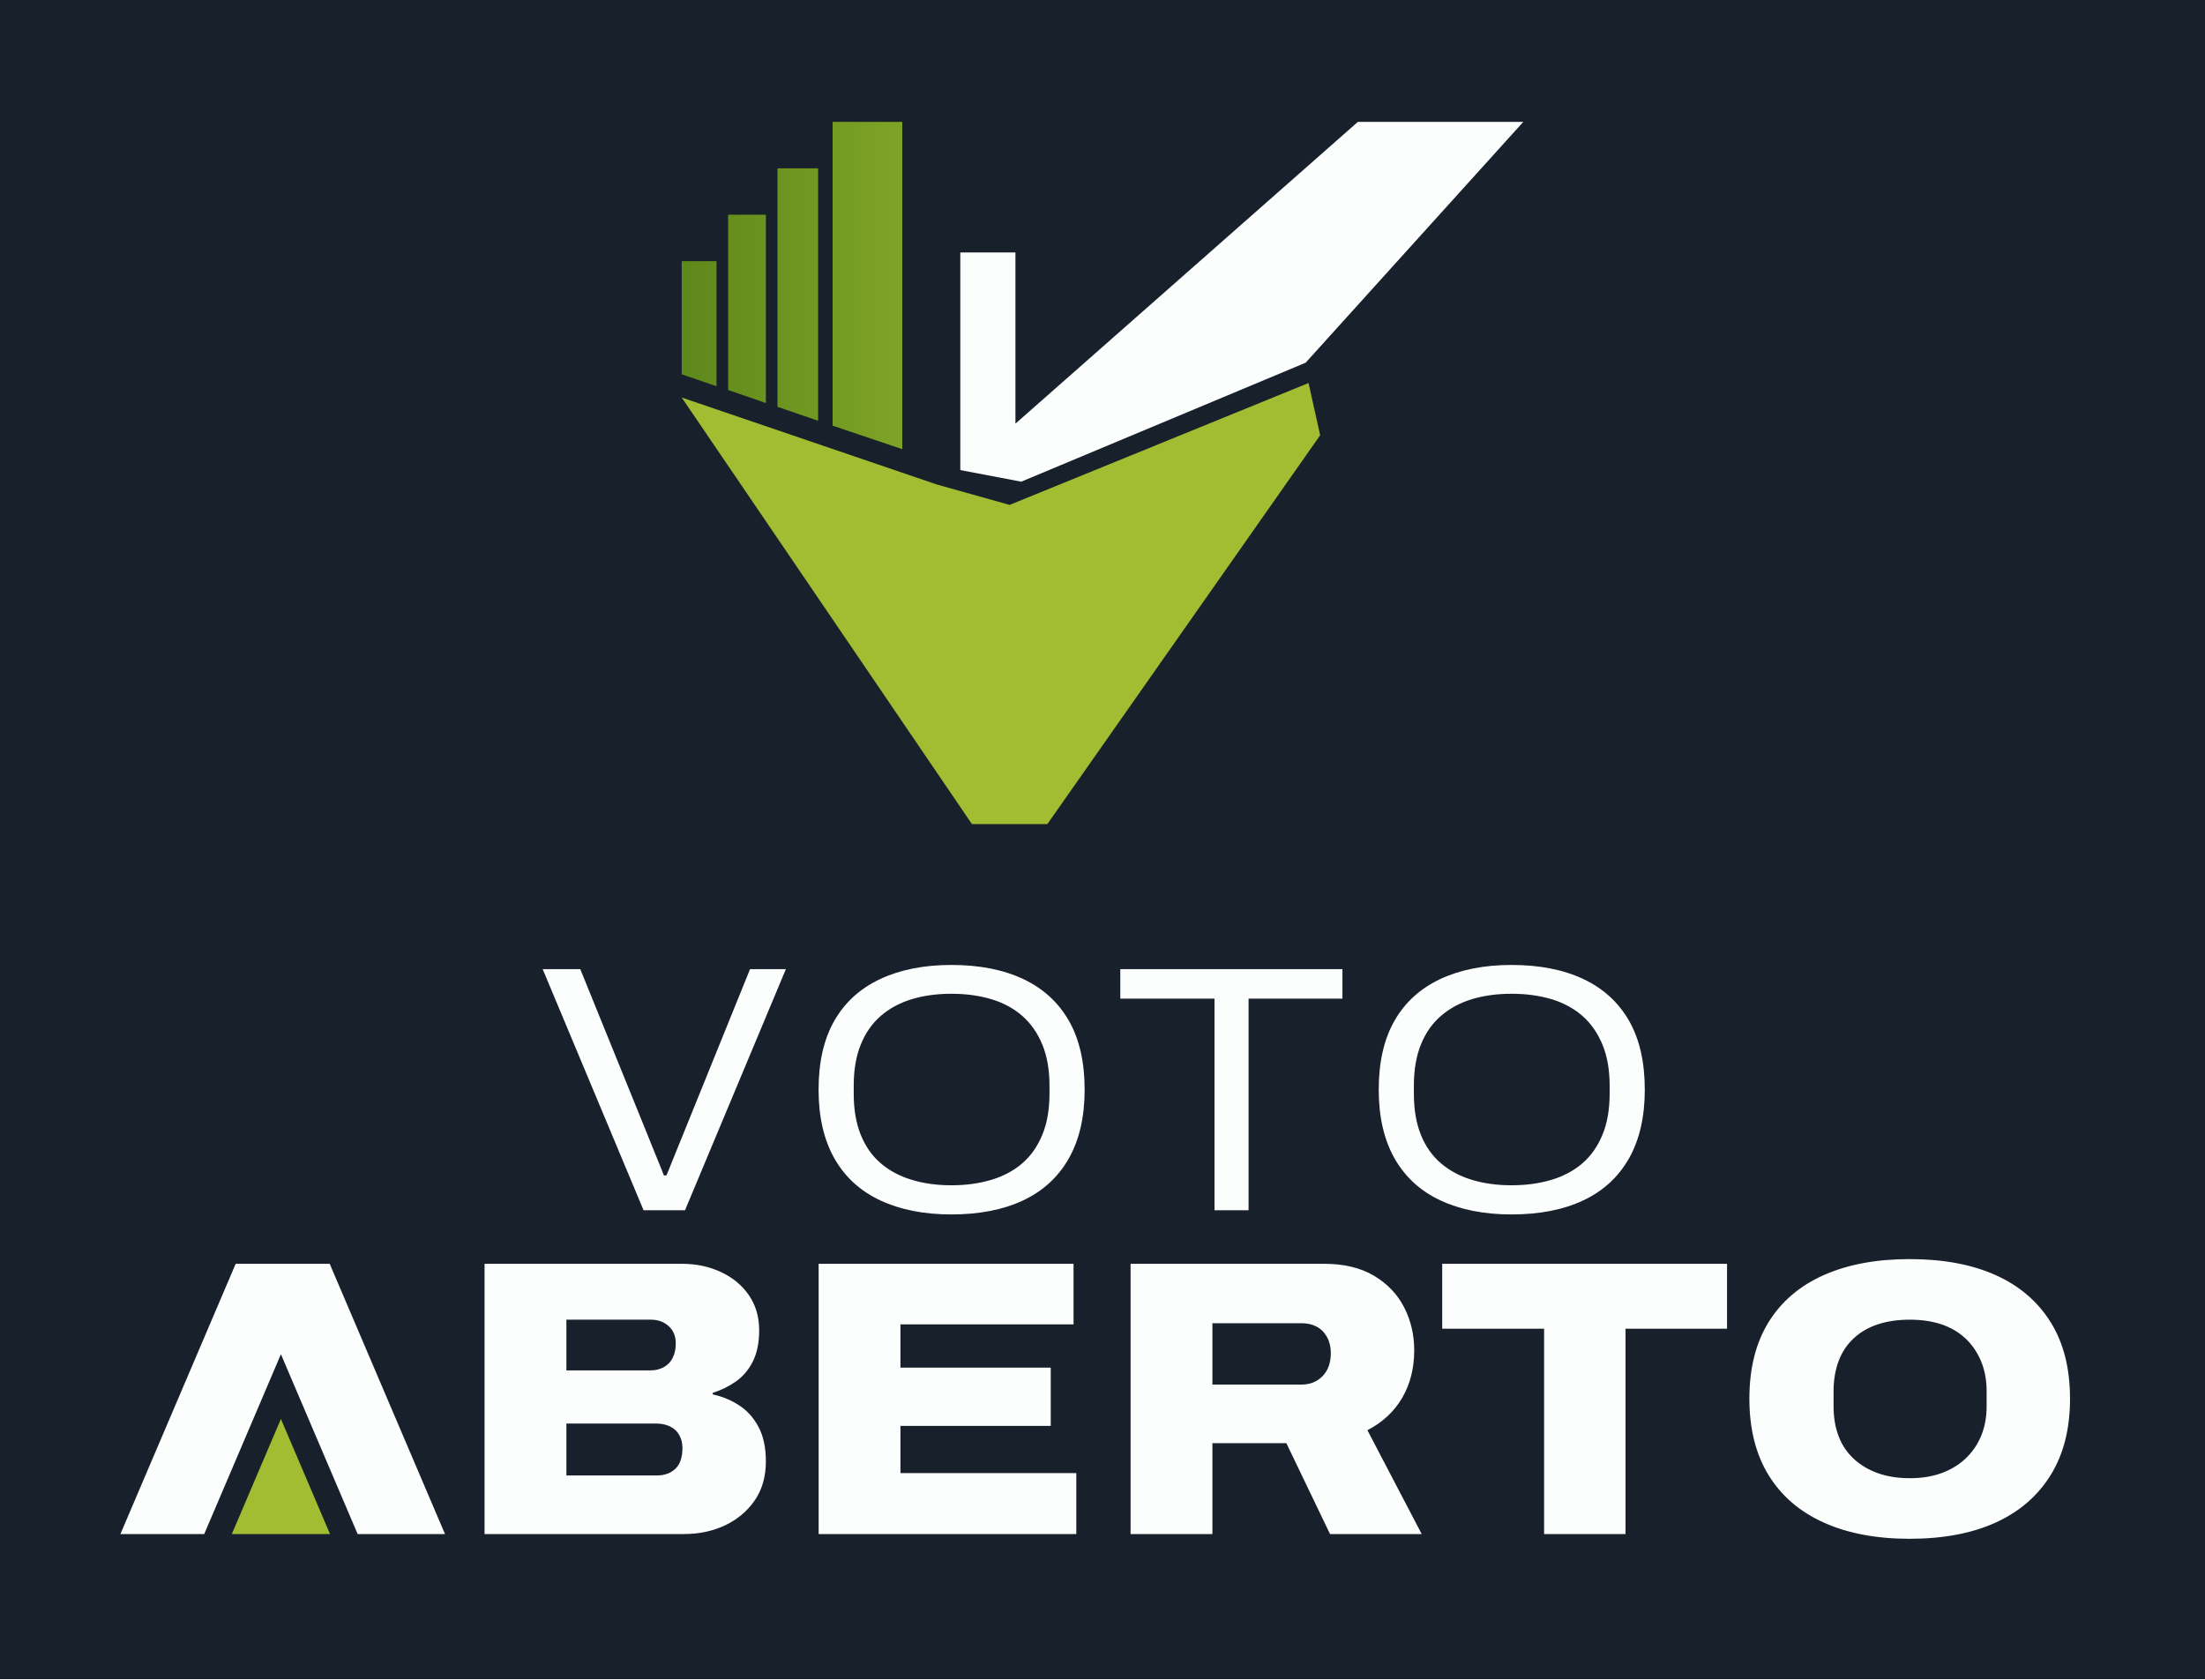
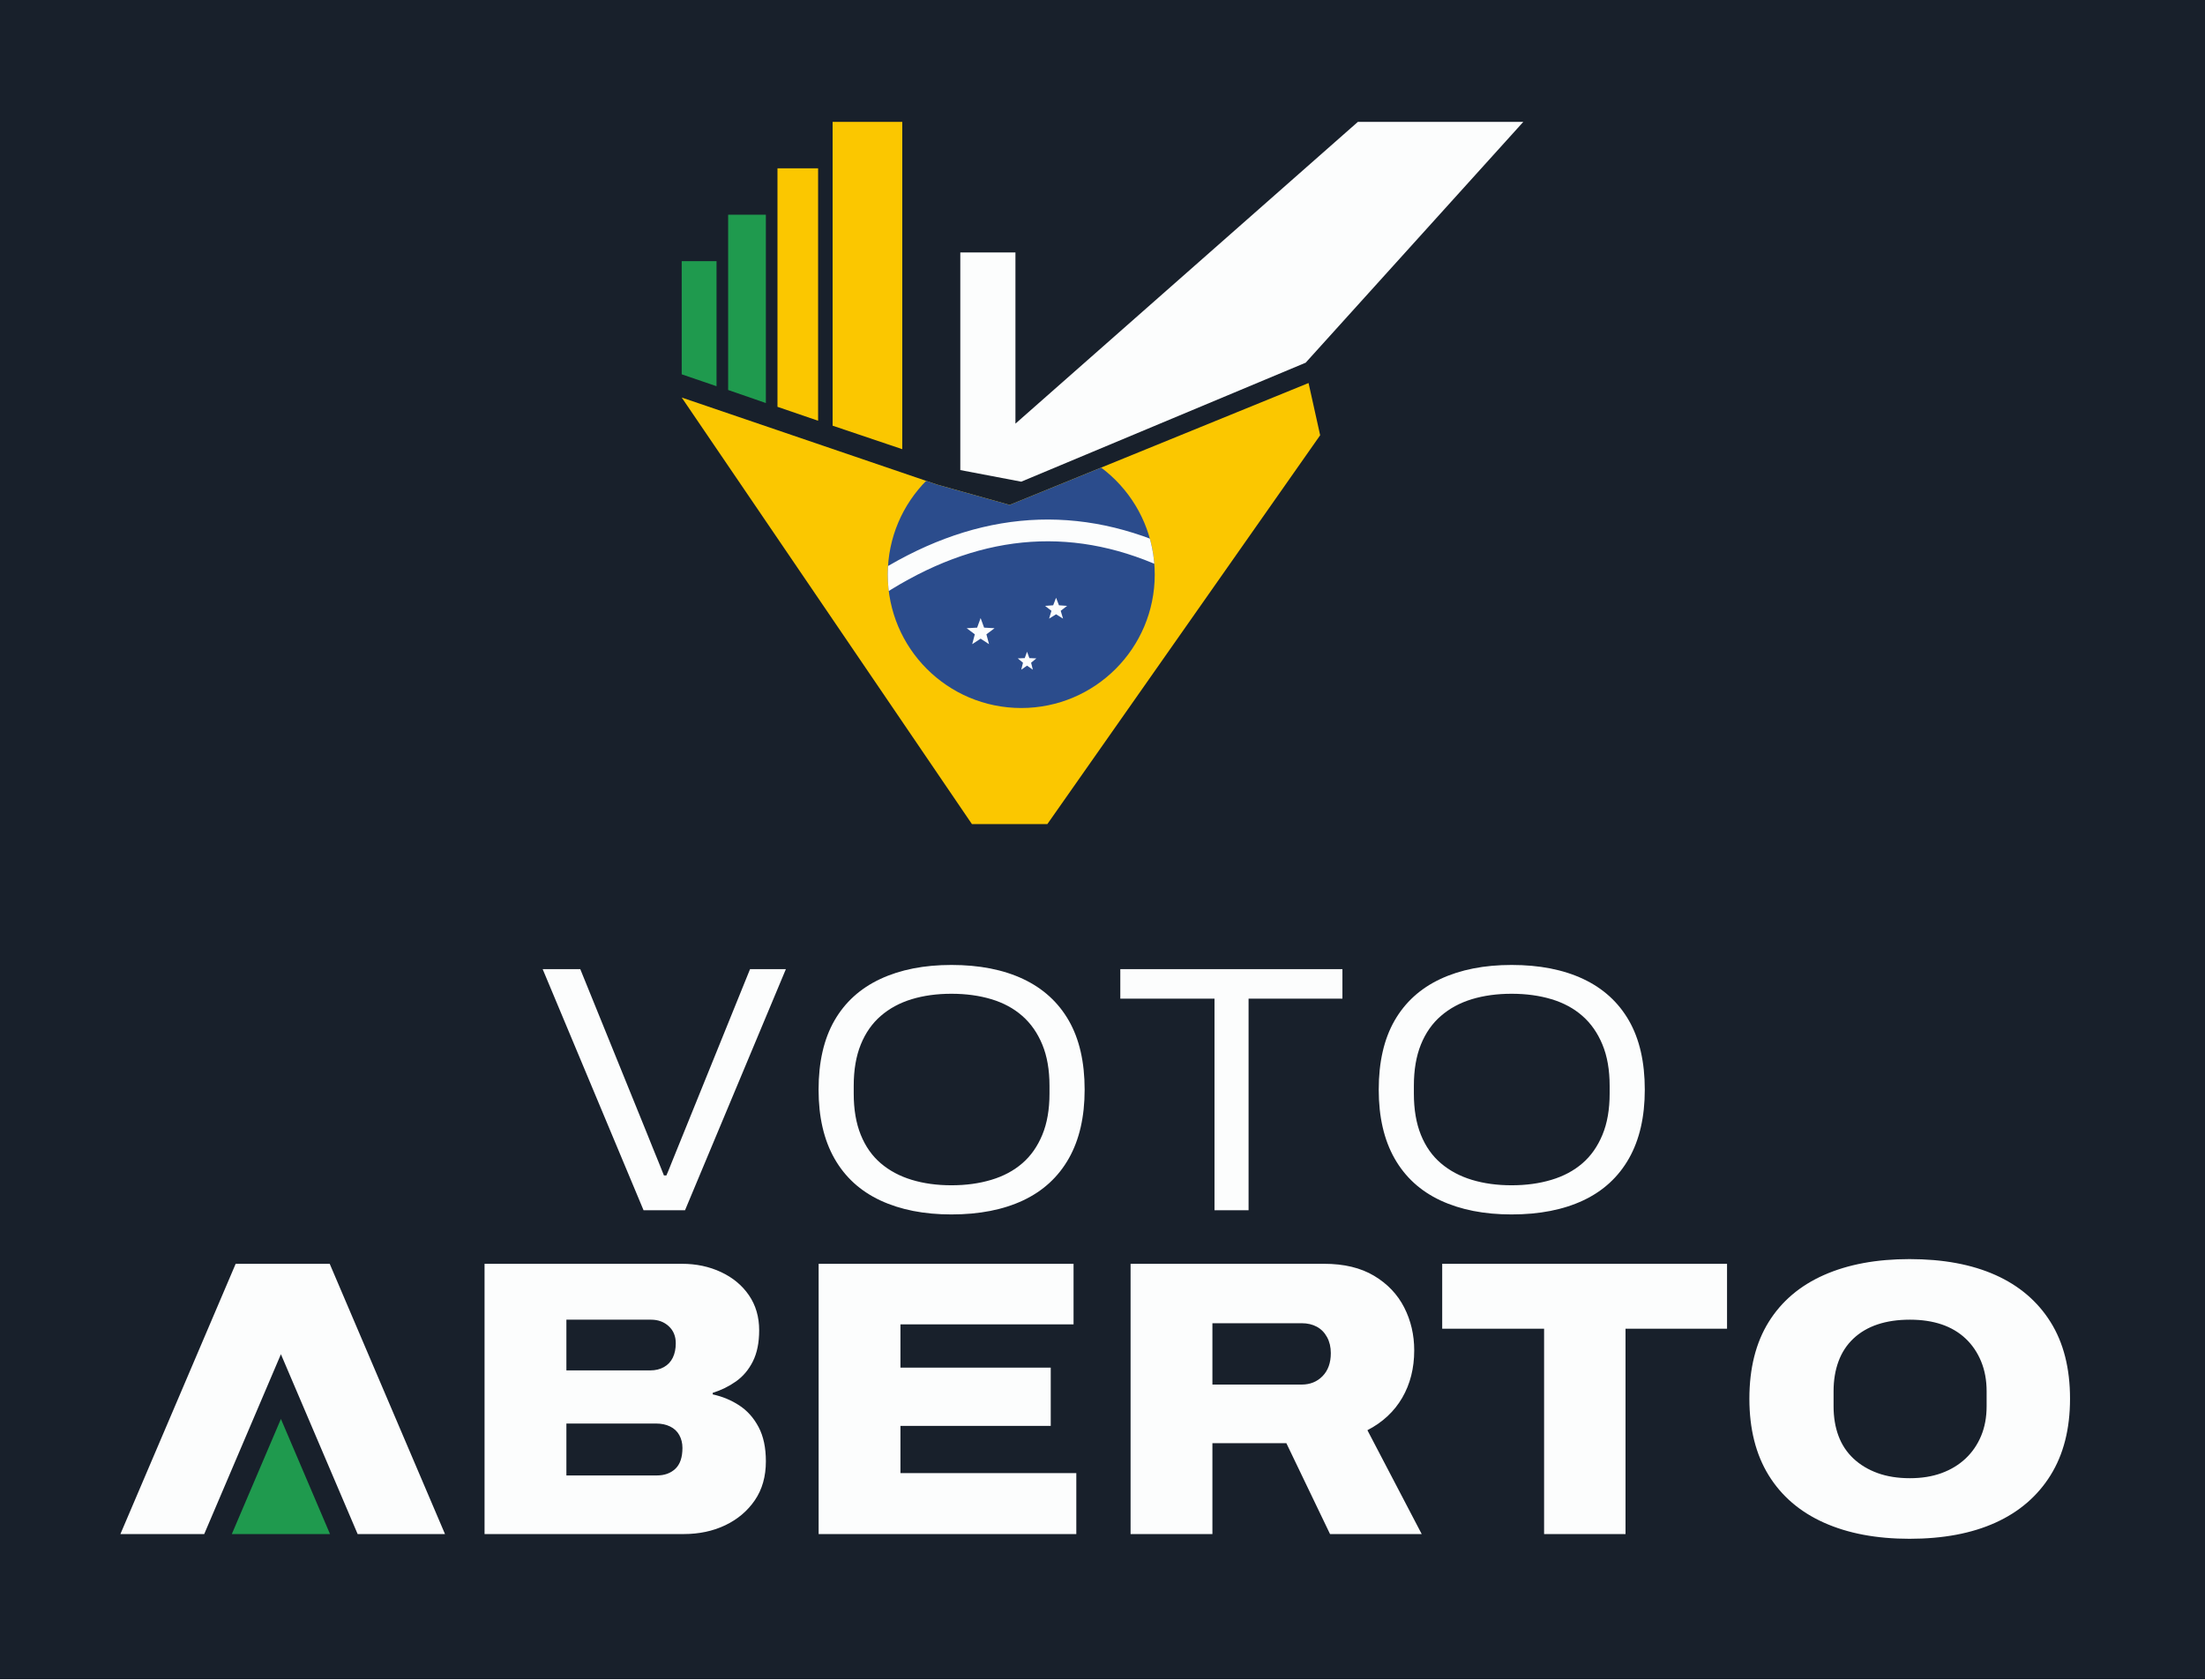
<svg xmlns="http://www.w3.org/2000/svg" viewBox="-40 -40 759.81 578.68" role="img" aria-label="Voto Aberto">
  <rect x="-40" y="-40" width="759.813" height="578.68" fill="#18202B" />
  <defs>
-     <linearGradient id="ua-barras" x1="7" y1="0" x2="83" y2="0" gradientUnits="userSpaceOnUse">
-       <stop offset="0" stop-color="#5E881B" />
-       <stop offset="1" stop-color="#7EA326" />
-     </linearGradient>
+     <clipPath id="va-globo">
+       <path d="M7 97L95 127L120 134L223 92L227 110L133 244L107 244Z" />
+     </clipPath>
+     <clipPath id="va-globo-d">
+       <circle cx="124" cy="158" r="46" />
+     </clipPath>
  </defs>
  <g transform="translate(187.9065 0) scale(1)">
-     <path d="M7 50L19 50L19 93.1L7 89Z" fill="url(#ua-barras)" />
-     <path d="M23 34L36 34L36 98.9L23 94.4Z" fill="url(#ua-barras)" />
-     <path d="M40 18L54 18L54 105L40 100.2Z" fill="url(#ua-barras)" />
-     <path d="M59 2L83 2L83 114.8L59 106.7Z" fill="url(#ua-barras)" />
-     <path d="M7 97L95 127L120 134L223 92L227 110L133 244L107 244Z" fill="#A2BD31" />
+     <path d="M7 50L19 50L19 93.1L7 89Z" fill="#1F9A4E" />
+     <path d="M23 34L36 34L36 98.9L23 94.4Z" fill="#1F9A4E" />
+     <path d="M40 18L54 18L54 105L40 100.2Z" fill="#FBC700" />
+     <path d="M59 2L83 2L83 114.8L59 106.7Z" fill="#FBC700" />
+     <path d="M7 97L95 127L120 134L223 92L227 110L133 244L107 244Z" fill="#FBC700" />
+     <g clip-path="url(#va-globo)">
+       <circle cx="124" cy="158" r="46" fill="#2B4C8C" />
+       <path clip-path="url(#va-globo-d)" d="M74 162Q124 129.5 174 152" stroke="#FCFDFD" stroke-width="7.5" fill="none" />
+       <path d="M110.0 173.0L111.2 176.3L114.8 176.5L112.0 178.6L112.9 182.0L110.0 180.1L107.1 182.0L108.0 178.6L105.2 176.5L108.8 176.3Z" fill="#FCFDFD" />
+       <path d="M136.0 166.0L137.0 168.6L139.8 168.8L137.6 170.5L138.4 173.2L136.0 171.7L133.6 173.2L134.4 170.5L132.2 168.8L135.0 168.6Z" fill="#FCFDFD" />
+       <path d="M126.0 184.6L126.8 186.8L129.2 186.9L127.4 188.4L128.0 190.8L126.0 189.4L124.0 190.8L124.6 188.4L122.8 186.9L125.2 186.8Z" fill="#FCFDFD" />
+     </g>
    <path d="M103 47L122 47L122 106L240 2L297 2L222 85L124 126L103 122Z" fill="#FCFDFD" />
  </g>
  <path d="M181.76 377.08L147 294L159.96 294L182.97 350.68Q183.81 352.74 184.84 355.34Q185.87 357.94 186.96 360.55Q188.05 363.15 188.78 365.09L189.63 365.09Q190.48 363.15 191.44 360.67Q192.41 358.19 193.5 355.58Q194.59 352.98 195.44 350.8L218.45 294L230.8 294L196.05 377.08ZM287.85 378.53Q273.68 378.53 263.33 373.69Q252.97 368.84 247.52 359.22Q242.07 349.59 242.07 335.54Q242.07 321.25 247.52 311.74Q252.97 302.24 263.33 297.39Q273.68 292.55 287.85 292.55Q302.26 292.55 312.56 297.39Q322.85 302.24 328.3 311.74Q333.75 321.25 333.75 335.54Q333.75 349.59 328.3 359.22Q322.85 368.84 312.56 373.69Q302.26 378.53 287.85 378.53ZM287.85 368.48Q295.36 368.48 301.6 366.6Q307.84 364.73 312.26 360.91Q316.68 357.1 319.16 351.1Q321.64 345.11 321.64 336.87L321.64 334.21Q321.64 325.97 319.16 319.98Q316.68 313.98 312.26 310.11Q307.84 306.23 301.6 304.35Q295.36 302.48 287.85 302.48Q280.34 302.48 274.17 304.35Q267.99 306.23 263.51 310.11Q259.03 313.98 256.61 319.98Q254.18 325.97 254.18 334.21L254.18 336.87Q254.18 345.11 256.61 351.1Q259.03 357.1 263.51 360.91Q267.99 364.73 274.17 366.6Q280.34 368.48 287.85 368.48ZM378.5 377.08L378.5 304.17L346.04 304.17L346.04 294L422.58 294L422.58 304.17L390.24 304.17L390.24 377.08ZM480.87 378.53Q466.7 378.53 456.34 373.69Q445.99 368.84 440.54 359.22Q435.09 349.59 435.09 335.54Q435.09 321.25 440.54 311.74Q445.99 302.24 456.34 297.39Q466.7 292.55 480.87 292.55Q495.28 292.55 505.57 297.39Q515.87 302.24 521.32 311.74Q526.77 321.25 526.77 335.54Q526.77 349.59 521.32 359.22Q515.87 368.84 505.57 373.69Q495.28 378.53 480.87 378.53ZM480.87 368.48Q488.38 368.48 494.61 366.6Q500.85 364.73 505.27 360.91Q509.69 357.1 512.17 351.1Q514.66 345.11 514.66 336.87L514.66 334.21Q514.66 325.97 512.17 319.98Q509.69 313.98 505.27 310.11Q500.85 306.23 494.61 304.35Q488.38 302.48 480.87 302.48Q473.36 302.48 467.18 304.35Q461.01 306.23 456.53 310.11Q452.04 313.98 449.62 319.98Q447.2 325.97 447.2 334.21L447.2 336.87Q447.2 345.11 449.62 351.1Q452.04 357.1 456.53 360.91Q461.01 364.73 467.18 366.6Q473.36 368.48 480.87 368.48ZM1.49 488.68L41.21 395.54L73.61 395.54L113.34 488.68L83.24 488.68L56.8 426.7L30.37 488.68ZM126.97 488.68L126.97 395.54L195.03 395.54Q202.35 395.54 208.45 398.39Q214.55 401.24 218.08 406.39Q221.6 411.54 221.6 418.46Q221.6 424.83 219.43 429.17Q217.26 433.5 213.6 436.08Q209.94 438.66 205.6 440.01L205.6 440.55Q210.62 441.64 214.75 444.35Q218.89 447.06 221.4 451.81Q223.91 456.55 223.91 463.6Q223.91 471.46 220.11 477.02Q216.31 482.58 209.94 485.63Q203.57 488.68 195.57 488.68ZM155.17 468.48L186.35 468.48Q190.28 468.48 192.72 466.18Q195.16 463.87 195.16 458.99Q195.16 456.55 194.08 454.58Q193 452.62 190.89 451.6Q188.79 450.59 186.08 450.59L155.17 450.59ZM155.17 432.28L184.05 432.28Q186.76 432.28 188.79 431.13Q190.83 429.98 191.84 427.88Q192.86 425.78 192.86 422.93Q192.86 419.27 190.42 417.03Q187.98 414.8 184.32 414.8L155.17 414.8ZM242.09 488.68L242.09 395.54L329.93 395.54L329.93 416.42L270.28 416.42L270.28 431.33L322.07 431.33L322.07 451.4L270.28 451.4L270.28 467.67L330.88 467.67L330.88 488.68ZM349.58 488.68L349.58 395.54L416.28 395.54Q426.58 395.54 433.5 399.68Q440.41 403.81 443.87 410.59Q447.32 417.37 447.32 425.37Q447.32 434.59 443.19 441.71Q439.05 448.82 431.19 452.89L449.9 488.68L418.31 488.68L403.26 457.36L377.78 457.36L377.78 488.68ZM377.78 437.16L408.55 437.16Q412.89 437.16 415.74 434.25Q418.58 431.33 418.58 426.32Q418.58 423.2 417.29 420.83Q416.01 418.46 413.77 417.24Q411.53 416.02 408.55 416.02L377.78 416.02ZM492.07 488.68L492.07 417.91L456.96 417.91L456.96 395.54L555.11 395.54L555.11 417.91L520.13 417.91L520.13 488.68ZM617.99 490.31Q600.91 490.31 588.5 484.75Q576.1 479.19 569.45 468.41Q562.81 457.63 562.81 442.04Q562.81 426.32 569.45 415.61Q576.1 404.9 588.5 399.41Q600.91 393.92 617.99 393.92Q635.34 393.92 647.61 399.41Q659.88 404.9 666.59 415.61Q673.3 426.32 673.3 442.04Q673.3 457.63 666.59 468.41Q659.88 479.19 647.61 484.75Q635.34 490.31 617.99 490.31ZM618.12 469.43Q624.22 469.43 629.04 467.67Q633.85 465.9 637.31 462.65Q640.76 459.4 642.66 454.86Q644.56 450.31 644.56 444.62L644.56 439.47Q644.56 433.77 642.66 429.17Q640.76 424.56 637.31 421.3Q633.85 418.05 629.04 416.42Q624.22 414.8 618.12 414.8Q611.89 414.8 607.01 416.42Q602.13 418.05 598.67 421.3Q595.21 424.56 593.52 429.17Q591.82 433.77 591.82 439.47L591.82 444.62Q591.82 450.31 593.52 454.86Q595.21 459.4 598.67 462.65Q602.13 465.9 607.01 467.67Q611.89 469.43 618.12 469.43Z" fill="#FCFDFD" />
-   <path d="M39.88 488.68L73.72 488.68L56.8 449.01Z" fill="#A2BD31" />
+   <path d="M39.88 488.68L73.72 488.68L56.8 449.01Z" fill="#1F9A4E" />
</svg>
